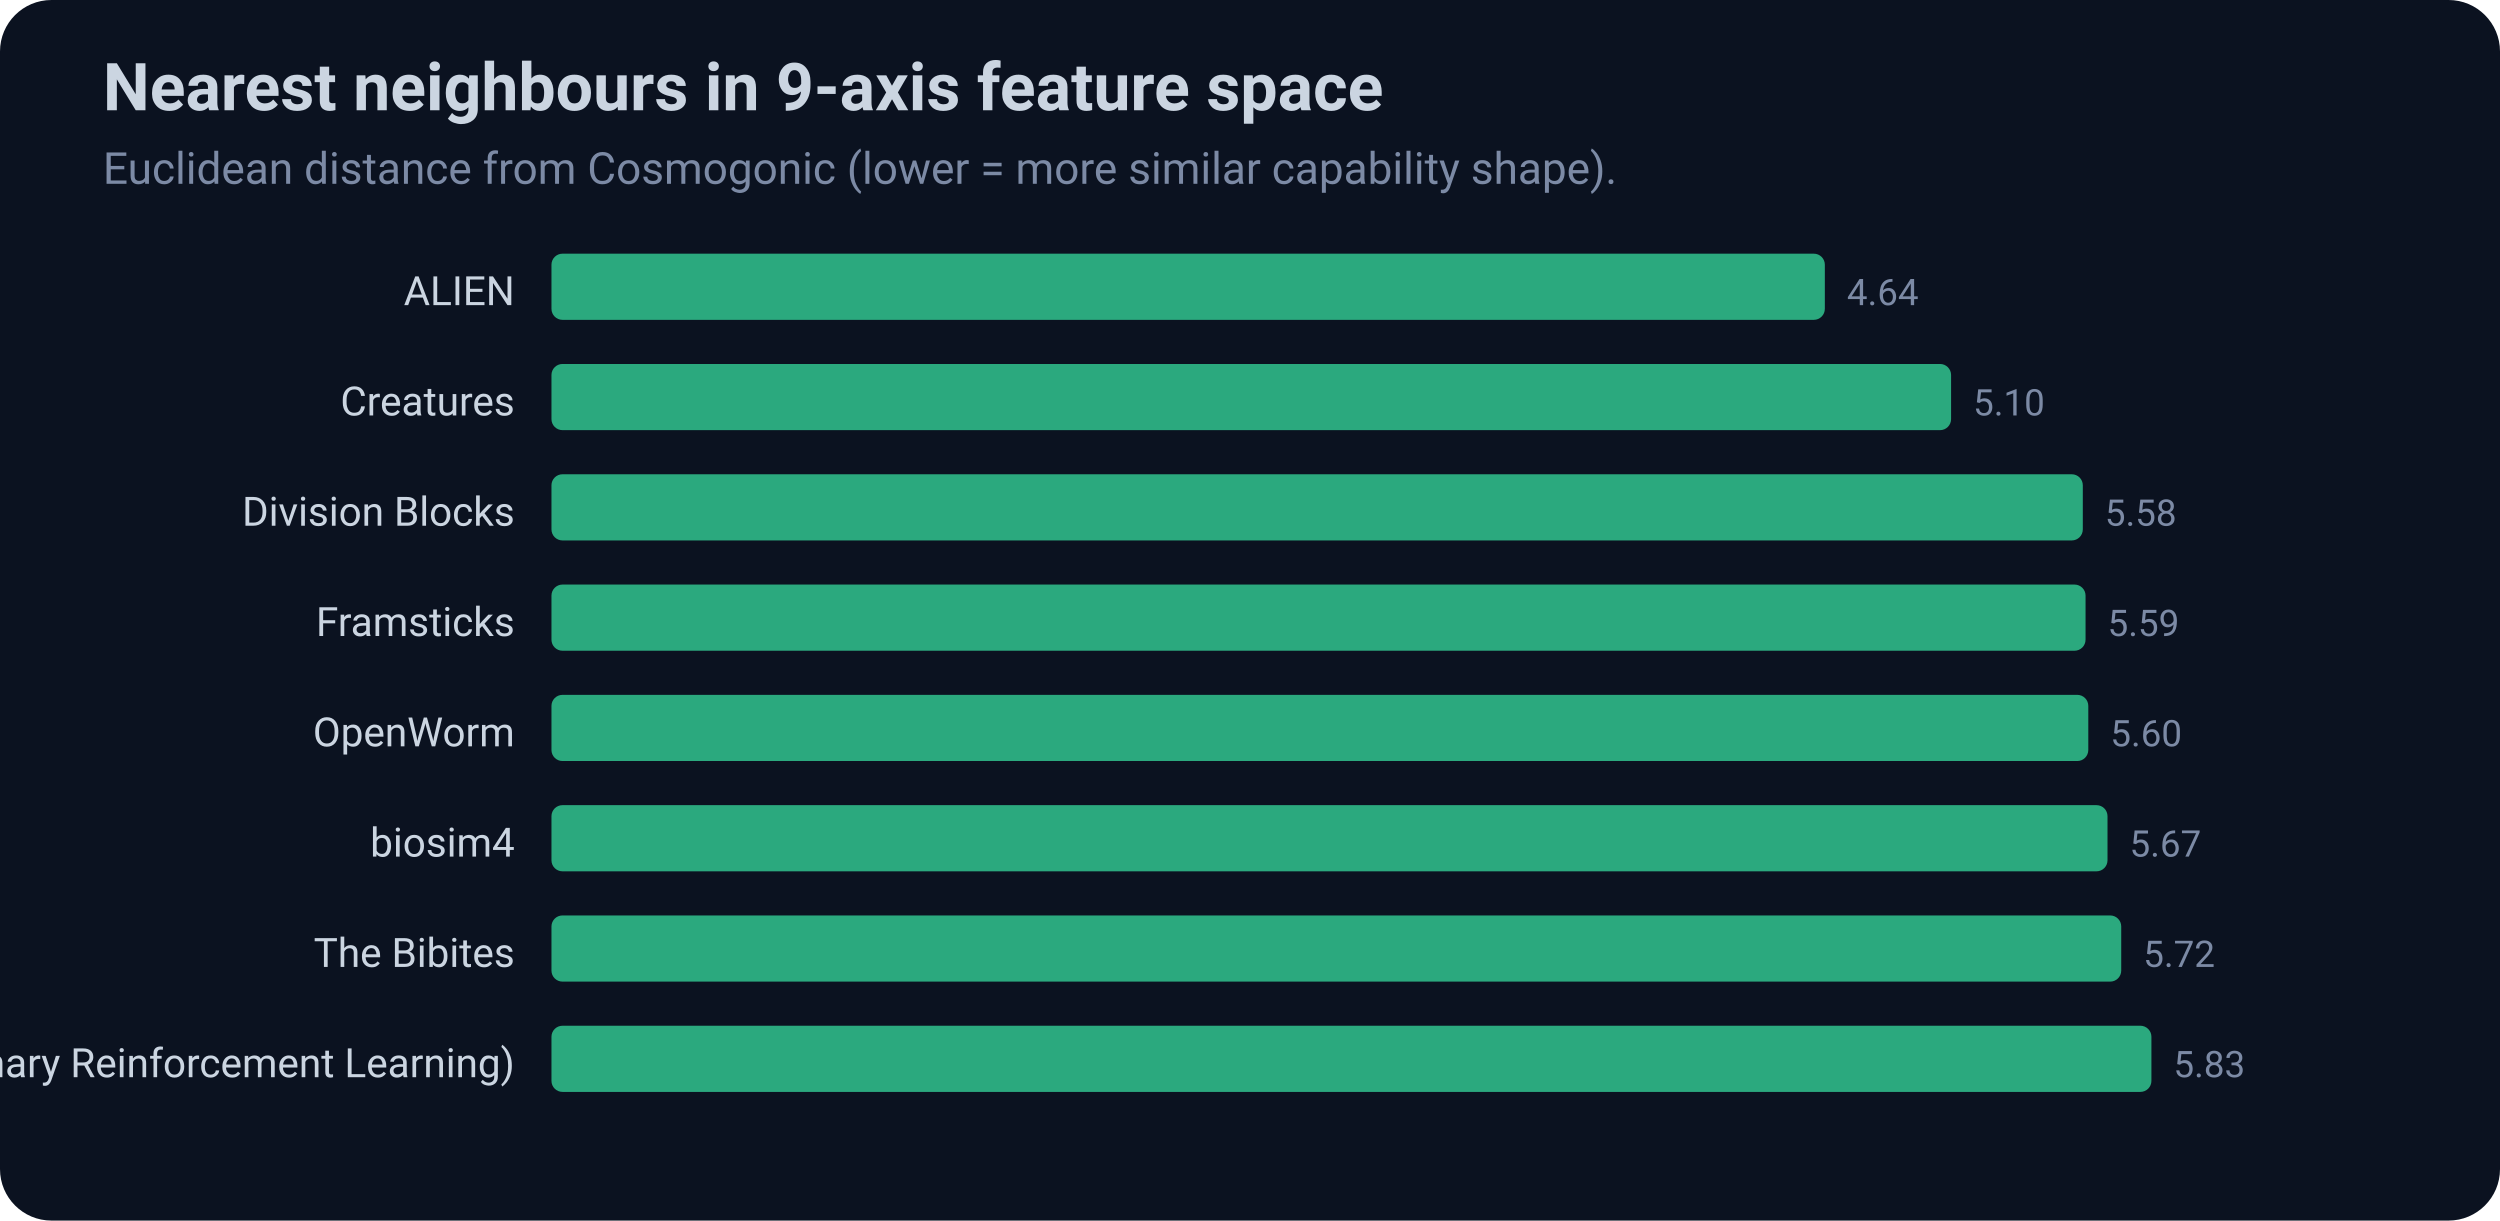
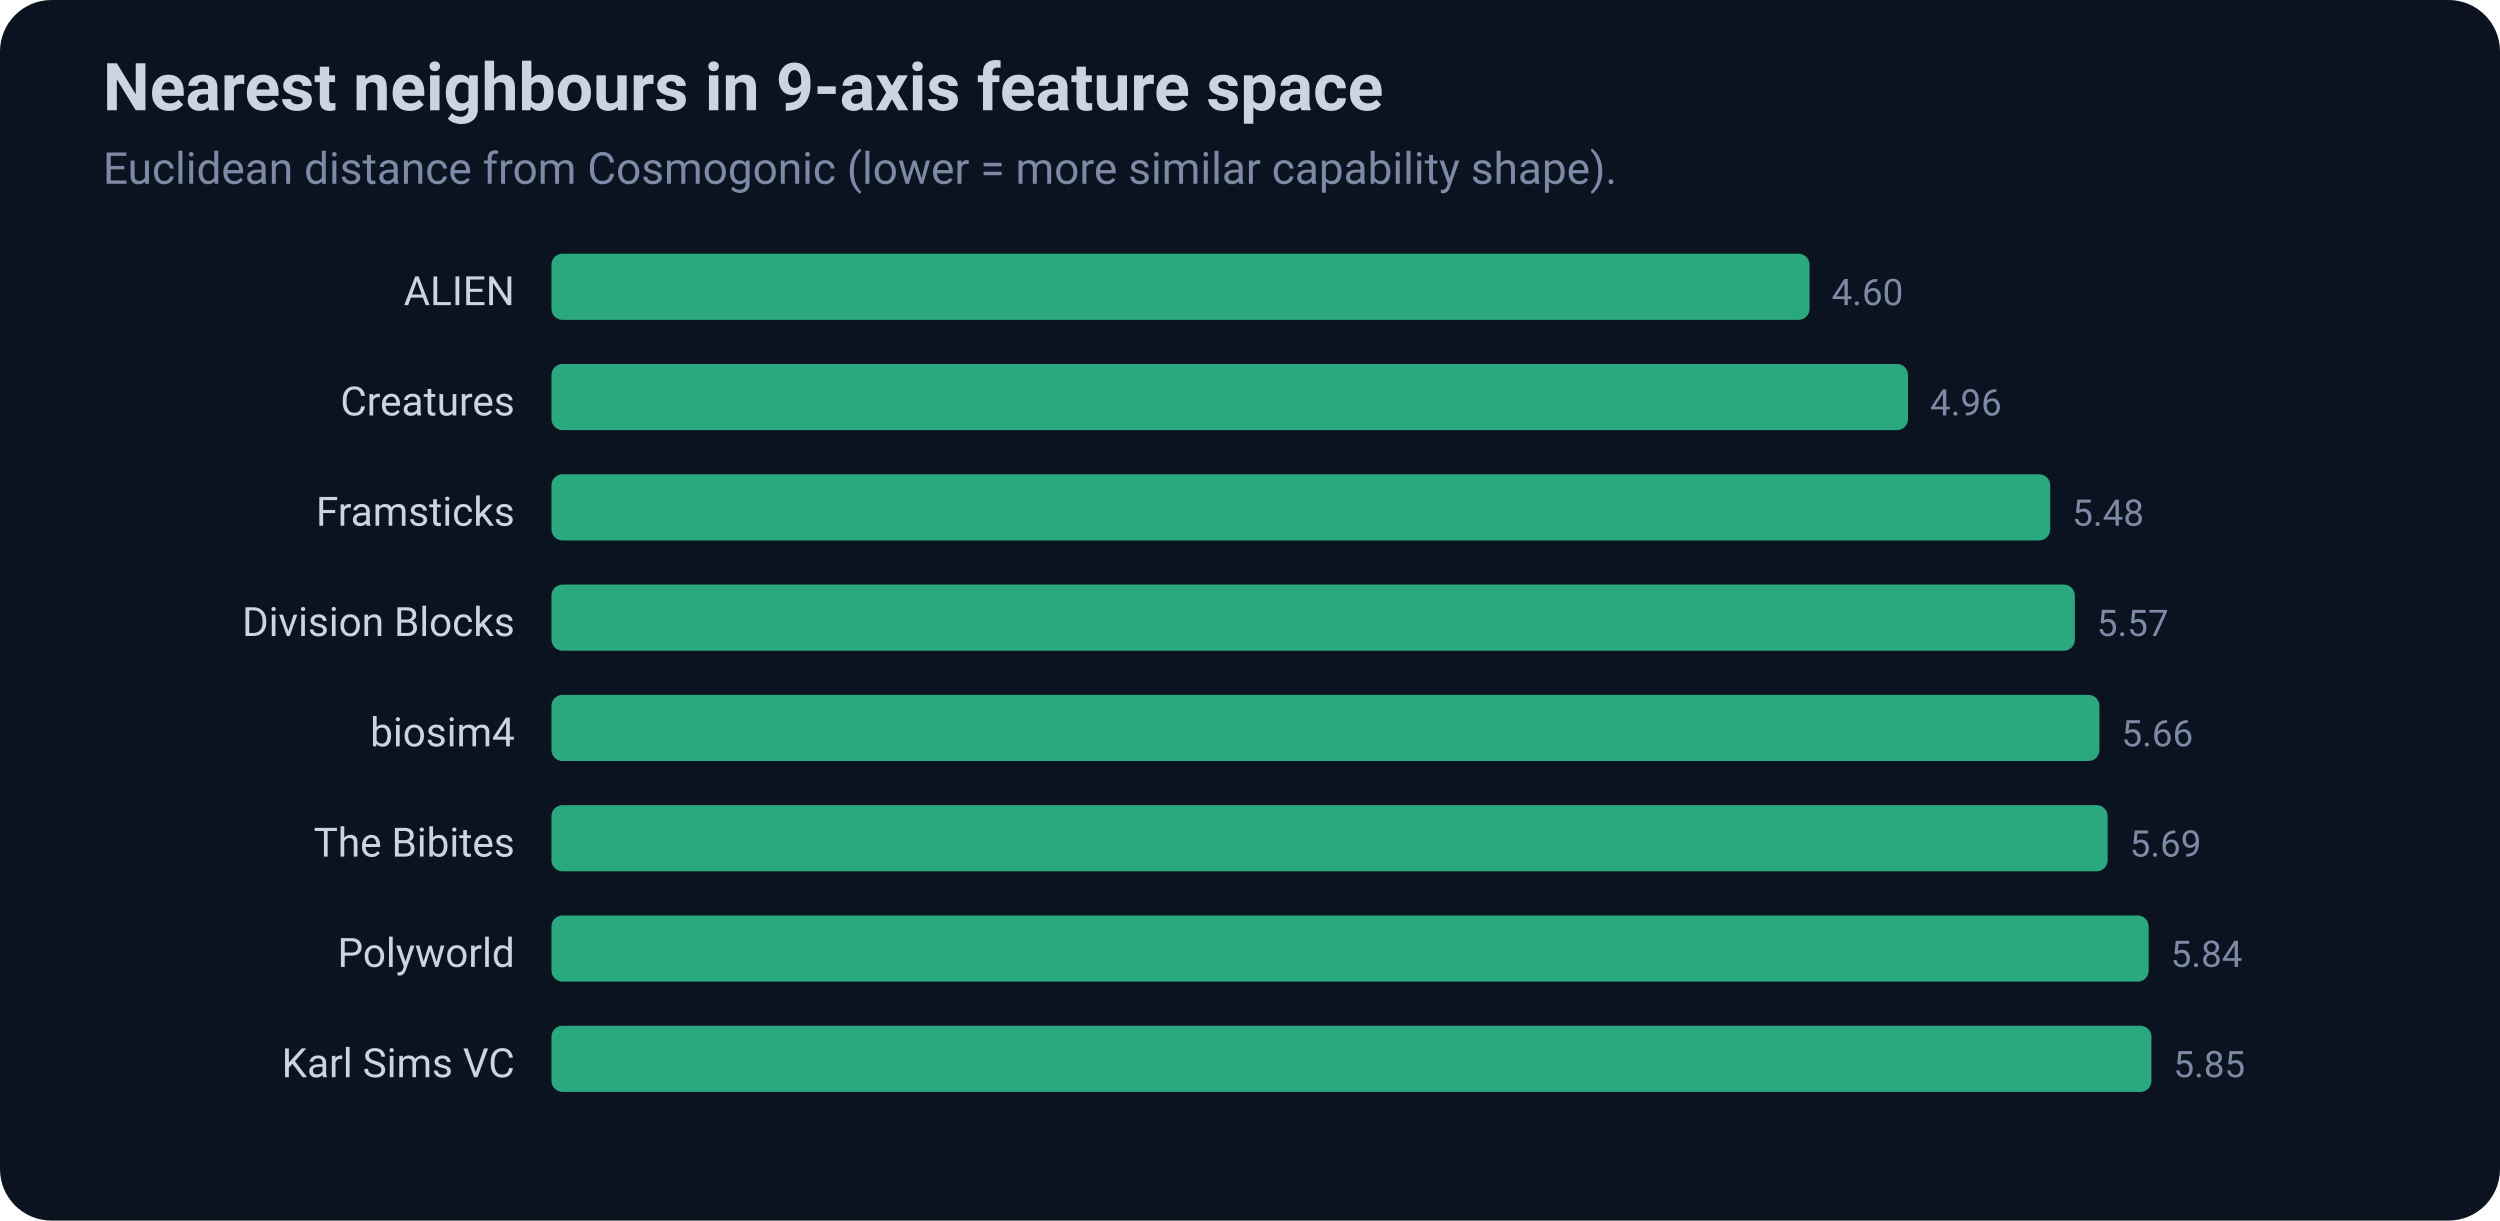
<svg xmlns="http://www.w3.org/2000/svg" viewBox="0 0 680 332" font-family="ui-sans-serif,system-ui,Segoe UI,Roboto,sans-serif" role="img" aria-label="Nearest neighbours">
  <rect width="680" height="332" rx="14" fill="#0b1220" />
  <text x="28" y="30" fill="#cbd5e1" font-size="18" font-weight="700">Nearest neighbours in 9-axis feature space</text>
  <text x="28" y="50" fill="#7c8aa5" font-size="12">Euclidean distance from Cosmogonic (lower = more similar capability shape).</text>
  <text x="140" y="83" fill="#cbd5e1" font-size="11" text-anchor="end">ALIEN</text>
-   <rect x="150" y="69" width="346.357" height="18" rx="3" fill="#34d399" opacity="0.78" />
-   <text x="502.357" y="83" fill="#7c8aa5" font-size="10">4.64</text>
+   <rect x="150" y="69" width="342.197" height="18" rx="3" fill="#34d399" opacity="0.78" />
+   <text x="498.197" y="83" fill="#7c8aa5" font-size="10">4.60</text>
  <text x="140" y="113" fill="#cbd5e1" font-size="11" text-anchor="end">Creatures</text>
-   <rect x="150" y="99" width="380.694" height="18" rx="3" fill="#34d399" opacity="0.78" />
-   <text x="536.694" y="113" fill="#7c8aa5" font-size="10">5.10</text>
-   <text x="140" y="143" fill="#cbd5e1" font-size="11" text-anchor="end">Division Blocks</text>
-   <rect x="150" y="129" width="416.524" height="18" rx="3" fill="#34d399" opacity="0.78" />
-   <text x="572.524" y="143" fill="#7c8aa5" font-size="10">5.58</text>
-   <text x="140" y="173" fill="#cbd5e1" font-size="11" text-anchor="end">Framsticks</text>
-   <rect x="150" y="159" width="417.27" height="18" rx="3" fill="#34d399" opacity="0.78" />
-   <text x="573.27" y="173" fill="#7c8aa5" font-size="10">5.59</text>
-   <text x="140" y="203" fill="#cbd5e1" font-size="11" text-anchor="end">OpenWorm</text>
-   <rect x="150" y="189" width="418.017" height="18" rx="3" fill="#34d399" opacity="0.78" />
-   <text x="574.017" y="203" fill="#7c8aa5" font-size="10">5.60</text>
-   <text x="140" y="233" fill="#cbd5e1" font-size="11" text-anchor="end">biosim4</text>
-   <rect x="150" y="219" width="423.242" height="18" rx="3" fill="#34d399" opacity="0.78" />
-   <text x="579.242" y="233" fill="#7c8aa5" font-size="10">5.67</text>
-   <text x="140" y="263" fill="#cbd5e1" font-size="11" text-anchor="end">The Bibites</text>
-   <rect x="150" y="249" width="426.974" height="18" rx="3" fill="#34d399" opacity="0.78" />
-   <text x="582.974" y="263" fill="#7c8aa5" font-size="10">5.72</text>
-   <text x="140" y="293" fill="#cbd5e1" font-size="11" text-anchor="end">DERL (Deep Evolutionary Reinforcement Learning)</text>
+   <rect x="150" y="99" width="368.978" height="18" rx="3" fill="#34d399" opacity="0.78" />
+   <text x="524.978" y="113" fill="#7c8aa5" font-size="10">4.96</text>
+   <text x="140" y="143" fill="#cbd5e1" font-size="11" text-anchor="end">Framsticks</text>
+   <rect x="150" y="129" width="407.661" height="18" rx="3" fill="#34d399" opacity="0.78" />
+   <text x="563.661" y="143" fill="#7c8aa5" font-size="10">5.48</text>
+   <text x="140" y="173" fill="#cbd5e1" font-size="11" text-anchor="end">Division Blocks</text>
+   <rect x="150" y="159" width="414.356" height="18" rx="3" fill="#34d399" opacity="0.78" />
+   <text x="570.356" y="173" fill="#7c8aa5" font-size="10">5.57</text>
+   <text x="140" y="203" fill="#cbd5e1" font-size="11" text-anchor="end">biosim4</text>
+   <rect x="150" y="189" width="421.051" height="18" rx="3" fill="#34d399" opacity="0.78" />
+   <text x="577.051" y="203" fill="#7c8aa5" font-size="10">5.66</text>
+   <text x="140" y="233" fill="#cbd5e1" font-size="11" text-anchor="end">The Bibites</text>
+   <rect x="150" y="219" width="423.283" height="18" rx="3" fill="#34d399" opacity="0.78" />
+   <text x="579.283" y="233" fill="#7c8aa5" font-size="10">5.69</text>
+   <text x="140" y="263" fill="#cbd5e1" font-size="11" text-anchor="end">Polyworld</text>
+   <rect x="150" y="249" width="434.441" height="18" rx="3" fill="#34d399" opacity="0.78" />
+   <text x="590.441" y="263" fill="#7c8aa5" font-size="10">5.84</text>
+   <text x="140" y="293" fill="#cbd5e1" font-size="11" text-anchor="end">Karl Sims VC</text>
  <rect x="150" y="279" width="435.185" height="18" rx="3" fill="#34d399" opacity="0.78" />
-   <text x="591.185" y="293" fill="#7c8aa5" font-size="10">5.83</text>
+   <text x="591.185" y="293" fill="#7c8aa5" font-size="10">5.85</text>
</svg>
